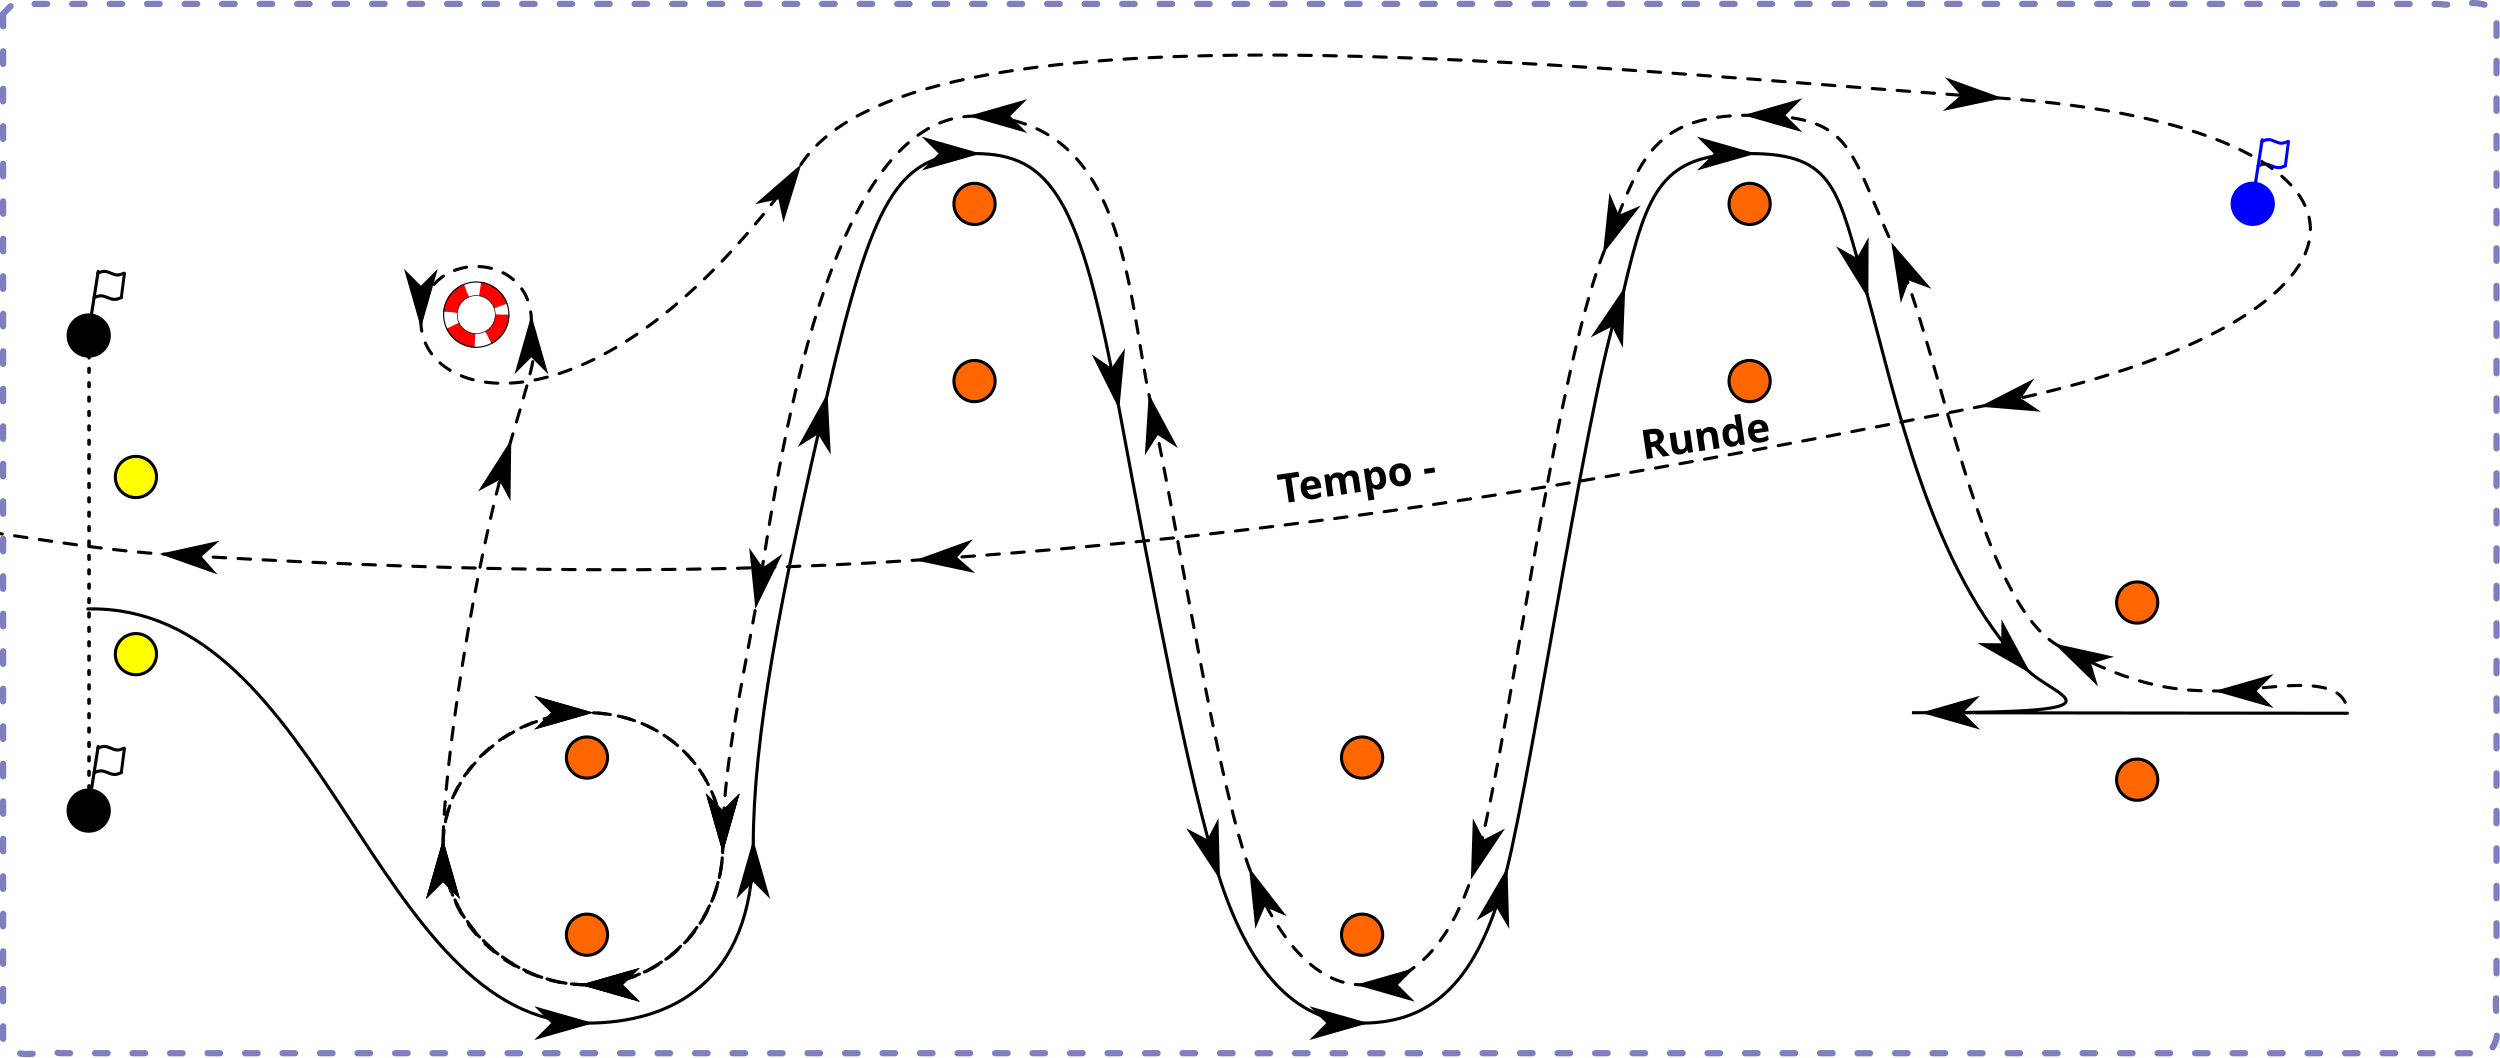
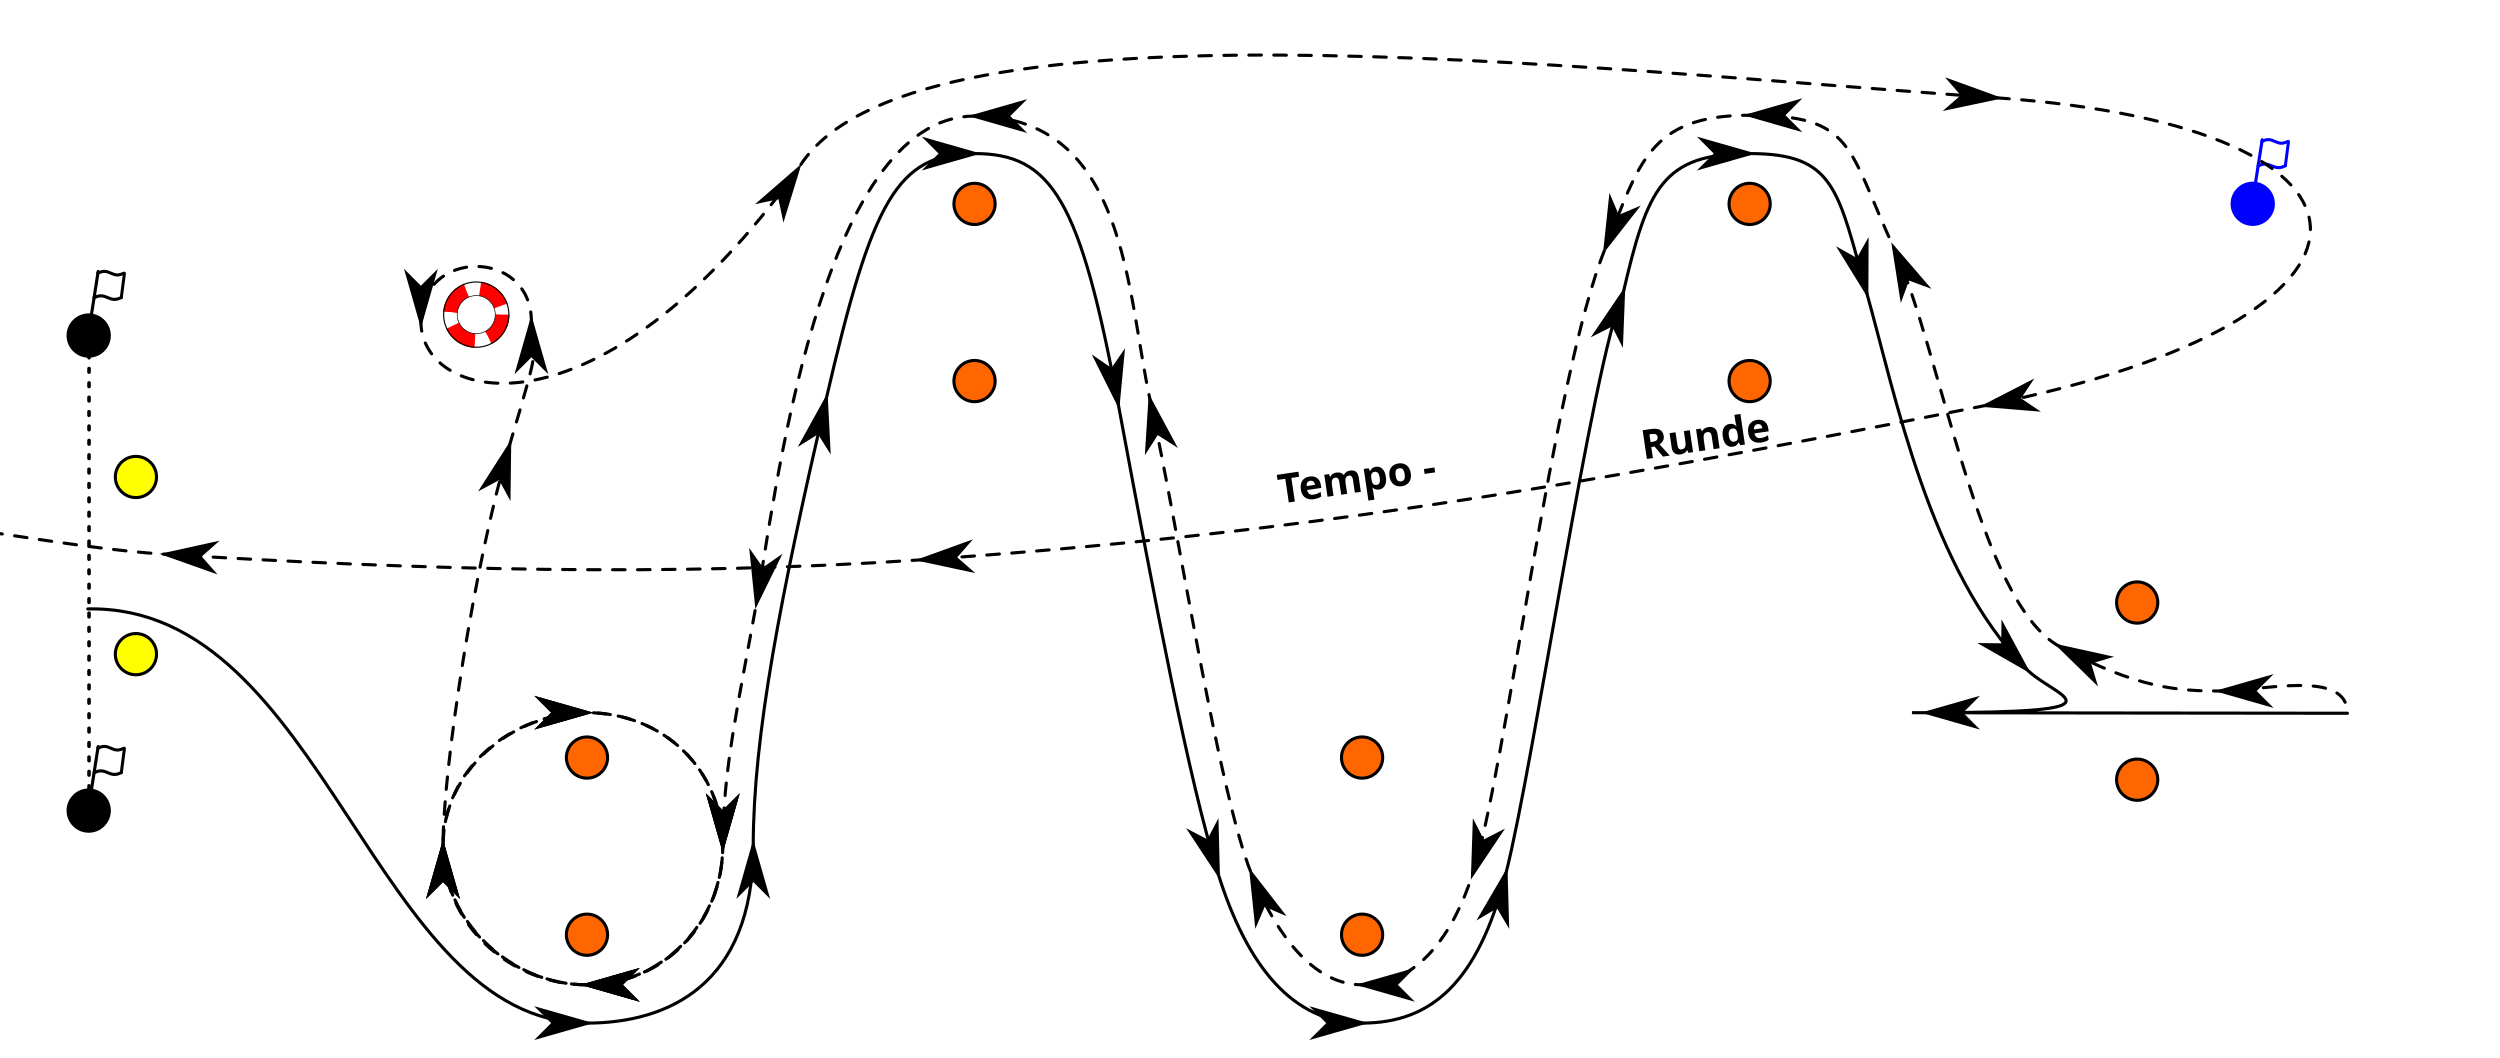
<svg xmlns="http://www.w3.org/2000/svg" version="1.0" id="svg3641" height="360.829" width="853.326" style="enable-background:new" xml:space="preserve">
  <defs id="arrows">
    <marker id="RazorWire" refX="0" refY="0" orient="auto" style="overflow:visible">
      <path id="path5527" style="fill:#34ff00;fill-opacity:1;fill-rule:evenodd;stroke:#34ff00;stroke-width:0.085pt;stroke-opacity:1" d="M 0.019,-0.632 V 0.595 L -6.621,2.568 H 9.113 L 2.979,0.595 V -0.632 L 9.166,-2.472 H -6.594 Z" />
    </marker>
    <marker orient="auto" refY="0" refX="0" id="Scissors" style="overflow:visible">
      <path id="schere" d="M 9.696,-3.847 C 8.661,-5.095 6.794,-5.052 5.4,-4.515 l -8.76,3.283 c -2.548,-1.394 -5.065,-0.995 -5.065,-1.673 0,-0.53 0.487,-0.414 0.414,-1.795 -0.07,-1.326 -1.454,-2.307 -2.763,-2.22 -1.309,-0.008 -2.666,0.995 -2.678,2.379 -0.098,1.393 1.074,2.688 2.461,2.779 1.624,0.242 4.499,-0.742 5.848,1.676 C -6.148,1.766 -7.931,1.771 -9.543,1.679 -10.882,1.602 -12.489,1.985 -13.128,3.301 c -0.617,1.261 -0.012,3.056 1.405,3.442 1.43,0.525 3.393,-0.138 3.733,-1.782 0.262,-1.267 -0.635,-1.862 -0.291,-2.322 0.26,-0.347 1.91,-0.146 4.85,-1.466 L 6.055,4.515 C 7.253,4.85 8.718,4.839 9.78,3.66 L -0.055,-0.057 Z M -9.832,-5.874 c 1.381,0.771 1.268,2.862 -0.167,3.268 -1.298,0.452 -2.956,-0.81 -2.542,-2.216 0.242,-1.154 1.764,-1.579 2.709,-1.052 z m 0.06,8.552 c 1.441,0.532 1.196,2.97 -0.269,3.298 -0.972,0.337 -2.361,-0.148 -2.459,-1.293 -0.189,-1.392 1.446,-2.65 2.728,-2.005 z" style="fill:#34ff00;fill-opacity:1;stroke:#34ff00;stroke-width:1.067;stroke-opacity:1" />
    </marker>
    <marker orient="auto" refY="0" refX="0" id="Legs" style="overflow:visible">
      <g id="g5494" transform="scale(-0.7)" style="fill:#34ff00;fill-opacity:1;stroke:#34ff00;stroke-opacity:1">
        <g id="g5496" transform="matrix(0,-1,-1,0,22.0892,22.73484)" style="fill:#34ff00;fill-opacity:1;stroke:#34ff00;stroke-opacity:1">
          <path id="path5498" d="m 22.636,22.054 c -7.371,5.036 -2.618,7.047 -6.23,14.339" style="fill:#34ff00;fill-opacity:1;fill-rule:evenodd;stroke:#34ff00;stroke-width:1.067pt;stroke-opacity:1" />
          <path id="path5500" d="m 22.825,21.918 c -1.451,8.904 3.772,9.355 4.805,14.747" style="fill:#34ff00;fill-opacity:1;fill-rule:evenodd;stroke:#34ff00;stroke-width:1.067pt;stroke-opacity:1" />
        </g>
        <path id="path5502" d="m -15.029,-7.181 -0.984,4.313 4.227,-1.305 z" style="fill:#34ff00;fill-opacity:1;fill-rule:evenodd;stroke:#34ff00;stroke-width:1.067pt;stroke-opacity:1" />
        <path id="path5504" d="m -16.23,4.861 1.999,3.946 2.418,-3.704 z" style="fill:#34ff00;fill-opacity:1;fill-rule:evenodd;stroke:#34ff00;stroke-width:1.067pt;stroke-opacity:1" />
      </g>
    </marker>
    <linearGradient id="linearGradient5477">
      <stop style="stop-color:#57e307;stop-opacity:1;" offset="0" id="stop5479" />
    </linearGradient>
    <marker style="overflow:visible" id="Arrow1Lend" refX="0" refY="0" orient="auto">
      <path style="fill-rule:evenodd;stroke:#000000;stroke-width:0.853pt;marker-start:none" d="M -10.667,0 -14.933,4.267 0,0 -14.933,-4.267 Z" id="path3104" />
    </marker>
    <marker style="overflow:visible" id="Arrow1Lstart" refX="0" refY="0" orient="auto">
      <path style="fill-rule:evenodd;stroke:#000000;stroke-width:0.853pt;marker-start:none" d="M 10.667,0 14.933,-4.267 0,0 14.933,4.267 Z" id="path3282" />
    </marker>
    <marker style="overflow:visible" id="Arrow1Lstart-7" refX="0" refY="0" orient="auto">
      <path style="fill-rule:evenodd;stroke:#000000;stroke-width:0.853pt;marker-start:none" d="M 10.667,0 14.933,-4.267 0,0 14.933,4.267 Z" id="path3282-4" />
    </marker>
    <marker style="overflow:visible" id="Arrow1Lend-6" refX="0" refY="0" orient="auto">
      <path style="fill-rule:evenodd;stroke:#000000;stroke-width:0.853pt;marker-start:none" d="M -10.667,0 -14.933,4.267 0,0 -14.933,-4.267 Z" id="path3104-0" />
    </marker>
  </defs>
  <g transform="translate(-215.4445,-435.3955)" style="display:inline" id="Parcours">
    <defs id="defs2076" />
    <g id="g1" />
    <g id="layer6" style="display:inline">
      <g transform="translate(18.94796,85.04597)" id="Zeitnahme" style="display:inline">
        <g id="g13156" transform="translate(-177.6378,-94.48819)">
          <path style="fill:#000000;fill-opacity:1;stroke:#000000;stroke-width:1.762" d="m 411.087,559.37 c 0,-3.685 -2.986,-6.678 -6.678,-6.678 -3.683,0 -6.678,2.987 -6.678,6.678 0,3.685 2.987,6.678 6.678,6.678 3.685,0 6.678,-2.987 6.678,-6.678 z" id="Zeit_oben" />
        </g>
        <g id="g13172" transform="translate(-177.6378,67.66194)">
          <path style="fill:#000000;fill-opacity:1;stroke:#000000;stroke-width:1.762" d="m 411.087,559.37 c 0,-3.685 -2.986,-6.678 -6.678,-6.678 -3.683,0 -6.678,2.987 -6.678,6.678 0,3.685 2.987,6.678 6.678,6.678 3.685,0 6.678,-2.987 6.678,-6.678 z" id="Zeit_unten" />
        </g>
        <path style="fill:none;stroke:#000000;stroke-width:1.228;stroke-linecap:round;stroke-linejoin:miter;stroke-miterlimit:4;stroke-dasharray:1.228, 3.684;stroke-dashoffset:0;stroke-opacity:1" d="m 226.886,466.315 c 0,23.379 0,46.759 0,70.138 0,19.991 0,67.885 0,87.271" id="path14169" />
      </g>
      <g transform="translate(113.4362,157.2769)" id="Tor1" style="display:inline;fill:#ff6600">
        <path style="fill:#ff6600;stroke:#000000;stroke-width:1.056" d="m 309.393,536.693 c 0,-3.883 -3.149,-7.032 -7.031,-7.032 -3.881,0 -7.031,3.148 -7.031,7.032 0,3.883 3.15,7.031 7.031,7.031 3.882,0 7.031,-3.147 7.031,-7.031 z" id="Tor1_innen" />
        <path style="fill:#ff6600;stroke:#000000;stroke-width:1.056" d="m 309.393,597.166 c 0,-3.883 -3.149,-7.032 -7.031,-7.032 -3.881,0 -7.031,3.148 -7.031,7.032 0,3.883 3.15,7.031 7.031,7.031 3.882,0 7.031,-3.147 7.031,-7.031 z" id="Tor1_aussen" />
      </g>
      <g transform="translate(226.8221,-31.69941)" id="Tor2" style="display:inline;fill:#ff6600">
        <path style="fill:#ff6600;stroke:#000000;stroke-width:1.056" d="m 328.291,536.693 c 0,-3.883 -3.149,-7.032 -7.031,-7.032 -3.881,0 -7.031,3.148 -7.031,7.032 0,3.883 3.15,7.031 7.031,7.031 3.882,0 7.031,-3.147 7.031,-7.031 z" id="Tor2_aussen" />
        <path style="fill:#ff6600;stroke:#000000;stroke-width:1.056" d="m 328.291,597.166 c 0,-3.883 -3.149,-7.032 -7.031,-7.032 -3.881,0 -7.031,3.148 -7.031,7.032 0,3.883 3.15,7.031 7.031,7.031 3.882,0 7.031,-3.147 7.031,-7.031 z" id="Tor2_innen" />
      </g>
      <g transform="translate(340.2078,157.2769)" id="Tor3" style="display:inline;fill:#ff6600">
        <path style="fill:#ff6600;stroke:#000000;stroke-width:1.056" d="m 347.189,536.693 c 0,-3.883 -3.149,-7.032 -7.031,-7.032 -3.881,0 -7.031,3.148 -7.031,7.032 0,3.883 3.15,7.031 7.031,7.031 3.882,0 7.031,-3.147 7.031,-7.031 z" id="Tor3_innen" />
        <path style="fill:#ff6600;stroke:#000000;stroke-width:1.056" d="m 347.189,597.166 c 0,-3.883 -3.149,-7.032 -7.031,-7.032 -3.881,0 -7.031,3.148 -7.031,7.032 0,3.883 3.15,7.031 7.031,7.031 3.882,0 7.031,-3.147 7.031,-7.031 z" id="Tor3_aussen" />
      </g>
      <g transform="translate(453.5935,-31.69941)" id="Tor4" style="display:inline;fill:#ff6600">
        <path style="fill:#ff6600;stroke:#000000;stroke-width:1.056" d="m 366.086,536.693 c 0,-3.883 -3.149,-7.032 -7.031,-7.032 -3.881,0 -7.031,3.148 -7.031,7.032 0,3.883 3.15,7.031 7.031,7.031 3.882,0 7.031,-3.147 7.031,-7.031 z" id="Tor4_aussen" />
        <path style="fill:#ff6600;stroke:#000000;stroke-width:1.056" d="m 366.086,597.166 c 0,-3.883 -3.149,-7.032 -7.031,-7.032 -3.881,0 -7.031,3.148 -7.031,7.032 0,3.883 3.15,7.031 7.031,7.031 3.882,0 7.031,-3.147 7.031,-7.031 z" id="Tor4_innen" />
      </g>
      <g transform="translate(566.9793,104.3635)" id="Tor5" style="display:inline;fill:#ff6600">
        <path style="fill:#ff6600;stroke:#000000;stroke-width:1.056" d="m 384.984,536.693 c 0,-3.883 -3.149,-7.032 -7.031,-7.032 -3.881,0 -7.031,3.148 -7.031,7.032 0,3.883 3.15,7.031 7.031,7.031 3.882,0 7.031,-3.147 7.031,-7.031 z" id="Tor5_oben" />
        <path style="fill:#ff6600;stroke:#000000;stroke-width:1.056" d="m 384.984,597.166 c 0,-3.883 -3.149,-7.032 -7.031,-7.032 -3.881,0 -7.031,3.148 -7.031,7.032 0,3.883 3.15,7.031 7.031,7.031 3.882,0 7.031,-3.147 7.031,-7.031 z" id="Tor5_unten" />
      </g>
      <g transform="translate(18.94796,138.3793)" id="Schikane" style="display:inline">
        <g style="fill:none" id="Ring">
          <ellipse id="path8826" style="fill:none;stroke:#ff0000;stroke-width:4.821;stroke-linecap:butt;stroke-linejoin:round;stroke-miterlimit:4;stroke-dasharray:9.643, 4.821;stroke-dashoffset:0;stroke-opacity:1" cx="359.055" cy="404.409" rx="8.928" ry="8.928" />
          <ellipse style="display:inline;fill:none;stroke:#000000;stroke-width:0.229;stroke-linecap:round;stroke-linejoin:round;stroke-miterlimit:4;stroke-dasharray:none;stroke-dashoffset:0;stroke-opacity:1" id="path3620" cx="359.055" cy="404.409" rx="6.5" ry="6.5" />
          <ellipse style="display:inline;fill:none;stroke:#000000;stroke-width:0.393;stroke-linecap:round;stroke-linejoin:round;stroke-miterlimit:4;stroke-dasharray:none;stroke-dashoffset:0;stroke-opacity:1" id="path2733" cx="359.055" cy="404.409" rx="11.142" ry="11.142" />
        </g>
      </g>
      <g transform="translate(-40.52031,61.51377)" id="StartZiel" style="display:inline">
        <path style="fill:#ffff00;stroke:#000000;stroke-width:1.056" d="m 309.393,536.693 c 0,-3.883 -3.149,-7.032 -7.031,-7.032 -3.881,0 -7.031,3.148 -7.031,7.032 0,3.883 3.15,7.031 7.031,7.031 3.882,0 7.031,-3.147 7.031,-7.031 z" id="StartZiel_oben" />
        <path style="fill:#ffff00;stroke:#000000;stroke-width:1.056" d="m 309.393,597.166 c 0,-3.883 -3.149,-7.032 -7.031,-7.032 -3.881,0 -7.031,3.148 -7.031,7.032 0,3.883 3.15,7.031 7.031,7.031 3.882,0 7.031,-3.147 7.031,-7.031 z" id="StartZiel_unten" />
      </g>
    </g>
  </g>
  <g transform="translate(-215.4445,-435.3955)" style="display:inline" id="ParcoursLabel">
    <defs id="defs2832" />
    <g id="g3113" style="display:inline">
      <text xml:space="preserve" style="font-style:normal;font-weight:normal;font-size:12.8px;line-height:0%;font-family:'Arial Black';display:inline;fill:#000000;fill-opacity:1;stroke:none;stroke-width:1.067" x="373.691" y="547.37" id="Nummer_Schikane" opacity="0">
        <tspan id="tspan3032" x="373.691" y="547.37" style="font-size:12.8px;line-height:1.25;stroke-width:1.067">6</tspan>
      </text>
      <text xml:space="preserve" style="font-style:normal;font-weight:normal;font-size:12.8px;line-height:0%;font-family:'Arial Black';display:inline;fill:#000000;fill-opacity:1;stroke:none;stroke-width:1.067" x="412.13" y="759.102" id="Nummer_Tor1" opacity="0">
        <tspan id="tspan3036" x="412.13" y="759.102" style="font-size:12.8px;line-height:1.25;stroke-width:1.067">1</tspan>
      </text>
      <text xml:space="preserve" style="font-style:normal;font-weight:normal;font-size:12.8px;line-height:0%;font-family:'Arial Black';display:inline;fill:#000000;fill-opacity:1;stroke:none;stroke-width:1.067" x="808.383" y="570.125" id="Nummer_Tor4" opacity="0">
        <tspan id="tspan3040" x="808.383" y="570.125" style="font-size:12.8px;line-height:1.25;stroke-width:1.067">4</tspan>
      </text>
      <text xml:space="preserve" style="font-style:normal;font-weight:normal;font-size:12.8px;line-height:0%;font-family:'Arial Black';display:inline;fill:#000000;fill-opacity:1;stroke:none;stroke-width:1.067" x="940.704" y="706.032" id="Nummer_Tor5" opacity="0">
        <tspan id="tspan3044" x="940.704" y="706.032" style="font-size:12.8px;line-height:1.25;stroke-width:1.067">5</tspan>
      </text>
      <text xml:space="preserve" style="font-style:normal;font-weight:normal;font-size:12.8px;line-height:0%;font-family:'Arial Black';display:inline;fill:#000000;fill-opacity:1;stroke:none;stroke-width:1.067" x="676.131" y="759.024" id="Nummer_Tor3" opacity="0">
        <tspan id="tspan3048" x="676.131" y="759.024" style="font-size:12.8px;line-height:1.25;stroke-width:1.067">3</tspan>
      </text>
      <g transform="translate(579.9631,-35.51099)" id="Speedboje_oben" style="display:inline">
        <path id="path3052" d="m 411.087,540.472 c 0,-3.685 -2.986,-6.678 -6.678,-6.678 -3.683,0 -6.678,2.987 -6.678,6.678 0,3.685 2.987,6.678 6.678,6.678 3.685,0 6.678,-2.987 6.678,-6.678 z" style="fill:#0000ff;fill-opacity:1;stroke:#0000ff;stroke-width:1.762" />
        <g style="stroke:#0000ff" id="g3062">
          <path id="path3054" d="m 407.511,519.18 c 0.372,-0.161 0.745,-0.325 1.117,-0.438 0.372,-0.114 0.744,-0.181 1.117,-0.181 0.372,0 0.744,0.063 1.117,0.181 0.372,0.113 0.744,0.273 1.116,0.438 0.369,0.16 0.745,0.321 1.117,0.434 0.369,0.114 0.745,0.181 1.117,0.181 0.368,0 0.745,-0.064 1.117,-0.181 0.368,-0.113 0.744,-0.274 1.117,-0.434" style="fill:none;stroke:#0000ff;stroke-width:1.052;stroke-linecap:round;stroke-linejoin:round" />
          <path id="path3056" d="m 407.643,518.601 -2.7,17.3 v 0.258 0" style="fill:none;stroke:#0000ff;stroke-width:1.067;stroke-linecap:round;stroke-linejoin:round" />
          <path id="path3058" d="m 406.246,527.522 c 0.384,-0.158 0.775,-0.317 1.163,-0.429 0.383,-0.113 0.775,-0.179 1.163,-0.179 0.383,0 0.774,0.062 1.163,0.179 0.387,0.112 0.774,0.271 1.163,0.429 0.387,0.159 0.774,0.317 1.162,0.433 0.388,0.109 0.775,0.175 1.163,0.175 0.388,0 0.775,-0.062 1.163,-0.175 0.387,-0.112 0.775,-0.271 1.163,-0.433" style="fill:none;stroke:#0000ff;stroke-width:1.067;stroke-linecap:round;stroke-linejoin:round" />
          <path id="path3060" d="m 416.604,519.31 -1.039,7.969 v 0.12 0" style="fill:none;stroke:#0000ff;stroke-width:1.024;stroke-linecap:round" />
        </g>
        <text xml:space="preserve" style="font-style:normal;font-weight:normal;font-size:12.8px;line-height:0%;font-family:'Arial Black';fill:#000000;fill-opacity:1;stroke:none;stroke-width:1.067" x="408.873" y="526.543" id="Nummer_Speedboje_oben" opacity="0">
          <tspan id="tspan3064" x="408.873" y="526.543" style="font-size:8.242px;line-height:1.25;stroke-width:1.067">7</tspan>
        </text>
      </g>
      <text xml:space="preserve" style="font-style:normal;font-weight:normal;font-size:12.8px;line-height:0%;font-family:'Arial Black';display:inline;fill:#000000;fill-opacity:1;stroke:none;stroke-width:1.067" x="543.926" y="570.125" id="Nummer_Tor2" opacity="0">
        <tspan id="tspan3088" x="543.926" y="570.125" style="font-size:12.8px;line-height:1.25;stroke-width:1.067">2</tspan>
      </text>
      <g id="Zeit_oben_Flagge">
        <path id="path3092" d="m 248.821,528.636 c 0.372,-0.161 0.745,-0.325 1.117,-0.438 0.372,-0.114 0.744,-0.181 1.117,-0.181 0.372,0 0.744,0.063 1.117,0.181 0.372,0.113 0.744,0.273 1.116,0.438 0.369,0.16 0.745,0.321 1.117,0.434 0.369,0.114 0.745,0.181 1.117,0.181 0.368,0 0.745,-0.064 1.117,-0.181 0.368,-0.113 0.744,-0.274 1.117,-0.434" style="display:inline;fill:none;stroke:#000000;stroke-width:1.052;stroke-linecap:round;stroke-linejoin:round" />
        <path id="path3094" d="m 248.953,528.057 -2.7,17.3 v 0.258 0" style="display:inline;fill:none;stroke:#000000;stroke-width:1.067;stroke-linecap:round;stroke-linejoin:round" />
        <path id="path3096" d="m 247.556,536.977 c 0.384,-0.158 0.775,-0.317 1.163,-0.429 0.383,-0.113 0.775,-0.179 1.163,-0.179 0.383,0 0.774,0.062 1.163,0.179 0.387,0.112 0.774,0.271 1.163,0.429 0.387,0.159 0.774,0.317 1.162,0.433 0.388,0.109 0.775,0.175 1.163,0.175 0.388,0 0.775,-0.062 1.163,-0.175 0.387,-0.112 0.775,-0.271 1.163,-0.433" style="display:inline;fill:none;stroke:#000000;stroke-width:1.067;stroke-linecap:round;stroke-linejoin:round" />
        <path id="path3098" d="m 257.914,528.766 -1.039,7.969 v 0.12 0" style="display:inline;fill:none;stroke:#000000;stroke-width:1.024;stroke-linecap:round" />
      </g>
      <g id="Zeit_unten_Flagge">
        <path id="path3102" d="m 248.821,690.786 c 0.372,-0.161 0.745,-0.325 1.117,-0.438 0.372,-0.114 0.744,-0.181 1.117,-0.181 0.372,0 0.744,0.063 1.117,0.181 0.372,0.113 0.744,0.273 1.116,0.438 0.369,0.16 0.745,0.321 1.117,0.434 0.369,0.114 0.745,0.181 1.117,0.181 0.368,0 0.745,-0.064 1.117,-0.181 0.368,-0.113 0.744,-0.274 1.117,-0.434" style="display:inline;fill:none;stroke:#000000;stroke-width:1.052;stroke-linecap:round;stroke-linejoin:round" />
        <path id="path3105" d="m 248.953,690.207 -2.7,17.3 v 0.258 0" style="display:inline;fill:none;stroke:#000000;stroke-width:1.067;stroke-linecap:round;stroke-linejoin:round" />
        <path id="path3107" d="m 247.556,699.127 c 0.384,-0.158 0.775,-0.317 1.163,-0.429 0.383,-0.113 0.775,-0.179 1.163,-0.179 0.383,0 0.774,0.062 1.163,0.179 0.387,0.112 0.774,0.271 1.163,0.429 0.387,0.159 0.774,0.317 1.162,0.433 0.388,0.109 0.775,0.175 1.163,0.175 0.388,0 0.775,-0.062 1.163,-0.175 0.387,-0.112 0.775,-0.271 1.163,-0.433" style="display:inline;fill:none;stroke:#000000;stroke-width:1.067;stroke-linecap:round;stroke-linejoin:round" />
        <path id="path3109" d="m 257.914,690.916 -1.039,7.969 v 0.12 0" style="display:inline;fill:none;stroke:#000000;stroke-width:1.024;stroke-linecap:round" />
      </g>
    </g>
  </g>
  <g transform="translate(-215.4445,-435.3955)" style="display:inline" id="Klasse5_Moewe">
    <path id="path259" d="m 169.627,612.629 c 24.841,0 68.145,9.845 102.468,11.968 85.802,5.307 172.126,7.751 257.892,1.876 122.085,-8.362 215.673,-23.317 363.309,-52.7 147.636,-29.384 146.53,-95.048 3.596,-104.994 -142.934,-9.946 -373.152,-37.058 -409.067,24.368 -68.294,94.744 -128.713,79.877 -128.713,52.004 0,-25.079 37.712,-25.079 37.712,0 0,15.274 4.503,2.236 -7.509,42.396 -12.012,40.159 -22.661,110.333 -22.663,136.631 -0.002,25.87 23.429,47.369 49.146,47.369 25.717,0 46.349,-21 46.349,-47.333 0,-26.333 -20.632,-45.56 -46.349,-45.56 -25.717,0 -49.143,19.227 -49.143,45.525 0,26.298 23.427,47.369 49.143,47.369 25.717,0 46.349,-21.463 46.349,-47.369 0,-25.906 5.538,-49.682 11.52,-83.061 5.976,-33.345 21.319,-166.104 74.385,-166.104 52,0 51.944,60.216 59.962,96.944 10.26,46.997 23.2,133.323 34.557,161.613 6.376,15.882 18.898,37.977 37.795,37.977 18.898,0 31.048,-16.998 37.795,-37.977 11.287,-35.09 27.171,-168.907 45.228,-213.498 11.465,-28.313 14.471,-45.349 49.261,-45.349 35.856,0 33.335,10.943 49.263,45.349 15.928,34.406 28.897,121.045 56.564,136.008 26.846,14.518 40.856,15.184 55.013,15.184 13.99,0 43.19,-7.596 43.19,7.587" style="display:inline;fill:none;stroke:#000000;stroke-width:1.066;stroke-linecap:round;stroke-linejoin:round;stroke-miterlimit:4;stroke-dasharray:4.263, 4.263;stroke-dashoffset:0;stroke-opacity:1;marker-start:none;marker-mid:url(#Arrow1Lstart);marker-end:none" />
    <path id="path261" d="m 1016.681,678.851 c 0,0 -181.32,-0.198 -143.404,-0.198 71.653,0 43.372,-5.128 33.803,-14.92 -33.088,-33.861 -44.668,-93.599 -54.502,-128.504 -9.872,-35.04 -10.65,-47.416 -39.929,-47.416 -29.812,0 -34.872,11.88 -43.129,47.416 -10.508,24.401 -30.555,161.066 -40.073,198.341 -9.518,37.275 -25.47,51.035 -49.082,51.043 -23.612,0.008 -39.206,-19.304 -49.152,-51.043 -10.037,-32.029 -21.125,-90.799 -34.136,-160.546 -12.974,-69.547 -22.613,-85.209 -49.026,-85.211 -26.413,-0.002 -34.918,15.862 -50.626,83.877 -15.475,67.003 -24.878,114.693 -24.878,152.523 0,47.333 -29.123,60.4 -56.749,60.4 -72.934,0 -89.356,-143.019 -170.394,-141.372" style="display:inline;fill:none;stroke:#000000;stroke-width:1.067;stroke-linecap:round;stroke-linejoin:round;stroke-miterlimit:4;stroke-dashoffset:0;stroke-opacity:1;marker-start:none;marker-mid:url(#Arrow1Lstart);marker-end:none" />
    <path id="path2924" d="m 462.148,724.213 c 0,-26.333 -20.632,-45.56 -46.349,-45.56 -25.717,0 -49.143,19.827 -49.143,45.56 0,26.47 22.661,47.333 49.143,47.333 26.47,0 46.349,-21.463 46.349,-47.333 z" style="display:inline;fill:none;stroke:#000000;stroke-width:1.067;stroke-linecap:round;stroke-linejoin:round;stroke-miterlimit:4;stroke-dasharray:4.267, 4.267;stroke-dashoffset:3.8;stroke-opacity:1;marker-start:none;marker-mid:url(#Arrow1Lstart);marker-end:none" />
    <text id="text263" y="876.114" x="243.389" style="font-style:normal;font-weight:normal;font-size:12.8px;line-height:0%;font-family:Verdana;display:inline;fill:#000000;fill-opacity:1;stroke:none;stroke-width:1.067" xml:space="preserve">
      <tspan id="tspan265" y="876.114" x="243.389" style="font-size:19.2px;line-height:1.25;stroke-width:1.067">Ablegen - Startlinie - in den Parcours, d.h. außen um die Tore 1 - 2 - 3 - 4 -</tspan>
      <tspan id="tspan267" y="900.114" x="243.389" style="font-size:19.2px;line-height:1.25;stroke-width:1.067">rückwärts durch das Tor 5 - vorwärts wieder in den Parcours, d.h. außen um die Tore</tspan>
      <tspan id="tspan269" y="924.114" x="243.389" style="font-size:19.2px;line-height:1.25;stroke-width:1.067">4 - 3 - 2 - schnelle Umkreisung des Tores 1 (das Tor 1 bleibt an der Steuerbordseite!) -</tspan>
      <tspan id="tspan271" y="948.114" x="243.389" style="font-size:19.2px;line-height:1.25;stroke-width:1.067">Schikane an der Tonne 6 - Temporunde: <tspan id="tspan273" style="font-weight:bold;font-size:19.2px;stroke-width:1.067">außen</tspan> an den Toren 2 und 4, um die</tspan>
      <tspan id="tspan275" y="972.114" x="243.389" style="font-size:19.2px;line-height:1.25;stroke-width:1.067">Tonne 7, <tspan id="tspan277" style="font-weight:bold;font-size:19.2px;stroke-width:1.067">innen</tspan> an den Toren 4 und 2 vorbei - Ziellinie - anlegen.</tspan>
    </text>
    <g transform="rotate(-8.380542,1724.101,1300.632)" id="g279">
      <text xml:space="preserve" style="font-style:normal;font-weight:bold;font-size:12.8px;line-height:0%;font-family:Verdana;fill:#000000;fill-opacity:1;stroke:none;stroke-width:1.067" x="764.899" y="458.537" id="text281">
        <tspan id="tspan283" x="764.899" y="458.537" style="font-size:13.867px;line-height:1.25;stroke-width:1.067">Tempo -</tspan>
      </text>
      <text xml:space="preserve" style="font-style:normal;font-weight:bold;font-size:12.8px;line-height:0%;font-family:Verdana;fill:#000000;fill-opacity:1;stroke:none;stroke-width:1.067" x="889.699" y="461.668" id="text285">
        <tspan id="tspan287" x="889.699" y="461.668" style="font-size:13.867px;line-height:1.25;stroke-width:1.067">Runde</tspan>
      </text>
    </g>
    <text id="text3666" y="328.002" x="595.582" style="font-style:normal;font-weight:normal;font-size:12.8px;line-height:0%;font-family:Verdana;text-align:center;text-anchor:middle;display:inline;fill:#000000;fill-opacity:1;stroke:none;stroke-width:1.067" xml:space="preserve">
      <tspan style="font-weight:bold;font-size:38.4px;line-height:1.25;text-align:center;text-anchor:middle;stroke-width:1.067" y="328.002" x="595.582" id="tspan3668">DMYV-Jugend</tspan>
      <tspan id="tspan3670" style="font-weight:bold;font-size:38.4px;line-height:1.25;text-align:center;text-anchor:middle;stroke-width:1.067" y="376.002" x="595.582">Motorboot-Slalom</tspan>
      <tspan style="font-weight:bold;font-size:38.4px;line-height:1.25;text-align:center;text-anchor:middle;stroke-width:1.067" id="tspan3672" y="424.002" x="595.582">Klasse 5</tspan>
    </text>
    <text transform="rotate(-30.00001)" id="text295" y="483.218" x="-56.18" style="font-style:normal;font-weight:bold;font-size:12.8px;line-height:0%;font-family:Verdana;text-align:center;text-anchor:middle;fill:#000000;fill-opacity:1;stroke:none;stroke-width:1.067" xml:space="preserve">
      <tspan y="483.218" x="-56.18" id="tspan297" style="font-size:29.867px;line-height:1.25;stroke-width:1.067">Möwe-Parcour</tspan>
    </text>
  </g>
  <g id="Export_Area" style="display:inline;opacity:1" transform="translate(-180.8124,-194.4877)">
-     <path style="display:inline;opacity:0.5;fill:none;fill-opacity:1;fill-rule:nonzero;stroke:#000080;stroke-width:2.133;stroke-linecap:round;stroke-linejoin:miter;stroke-miterlimit:4;stroke-dasharray:4.267, 8.533;stroke-dashoffset:0;stroke-opacity:1" d="m 181.879,199.201 c 0,117.134 0,234.268 0,351.402 4.38,6.419 13.104,2.145 19.592,3.374 276.059,0 552.117,0 828.176,0 6.295,-4.466 2.103,-13.361 3.309,-19.977 0,-111.6 0,-223.2 0,-334.8 -4.38,-6.419 -13.104,-2.145 -19.592,-3.374 -276.059,0 -552.117,0 -828.176,0 -1.103,1.125 -2.206,2.25 -3.309,3.374 z" id="rect4816" />
    <g id="g2" />
    <g id="g3" />
  </g>
</svg>
